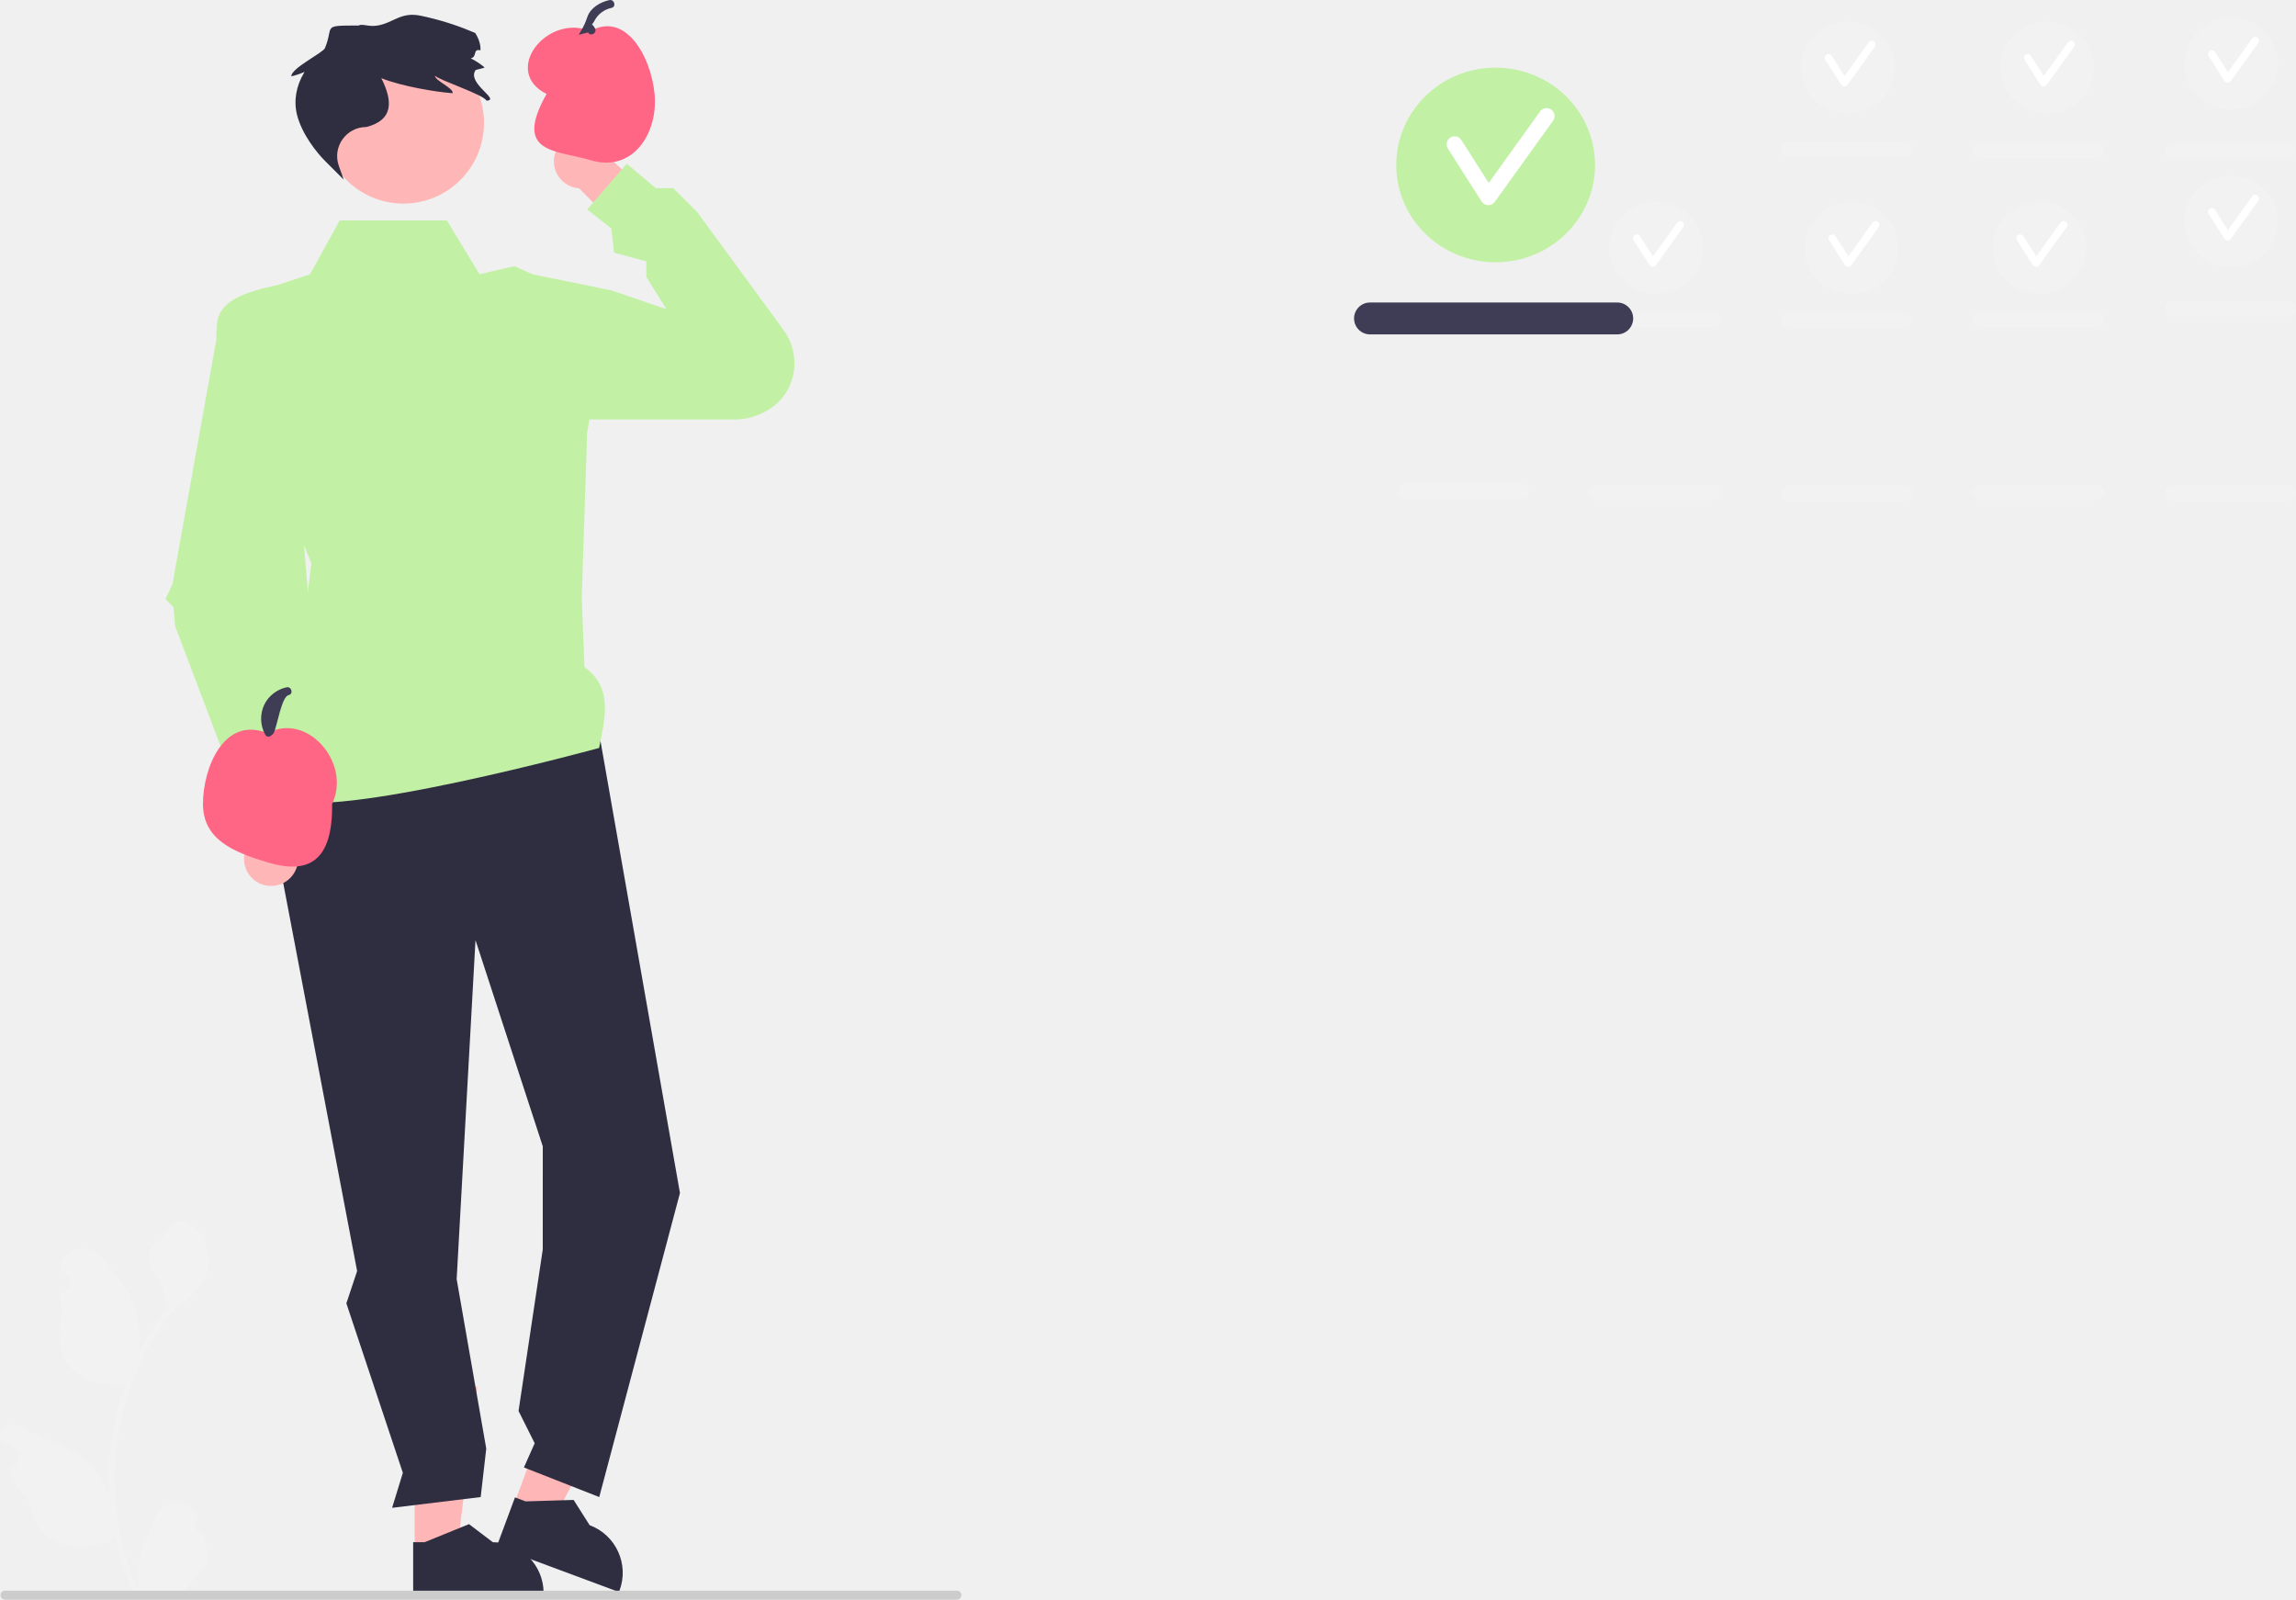
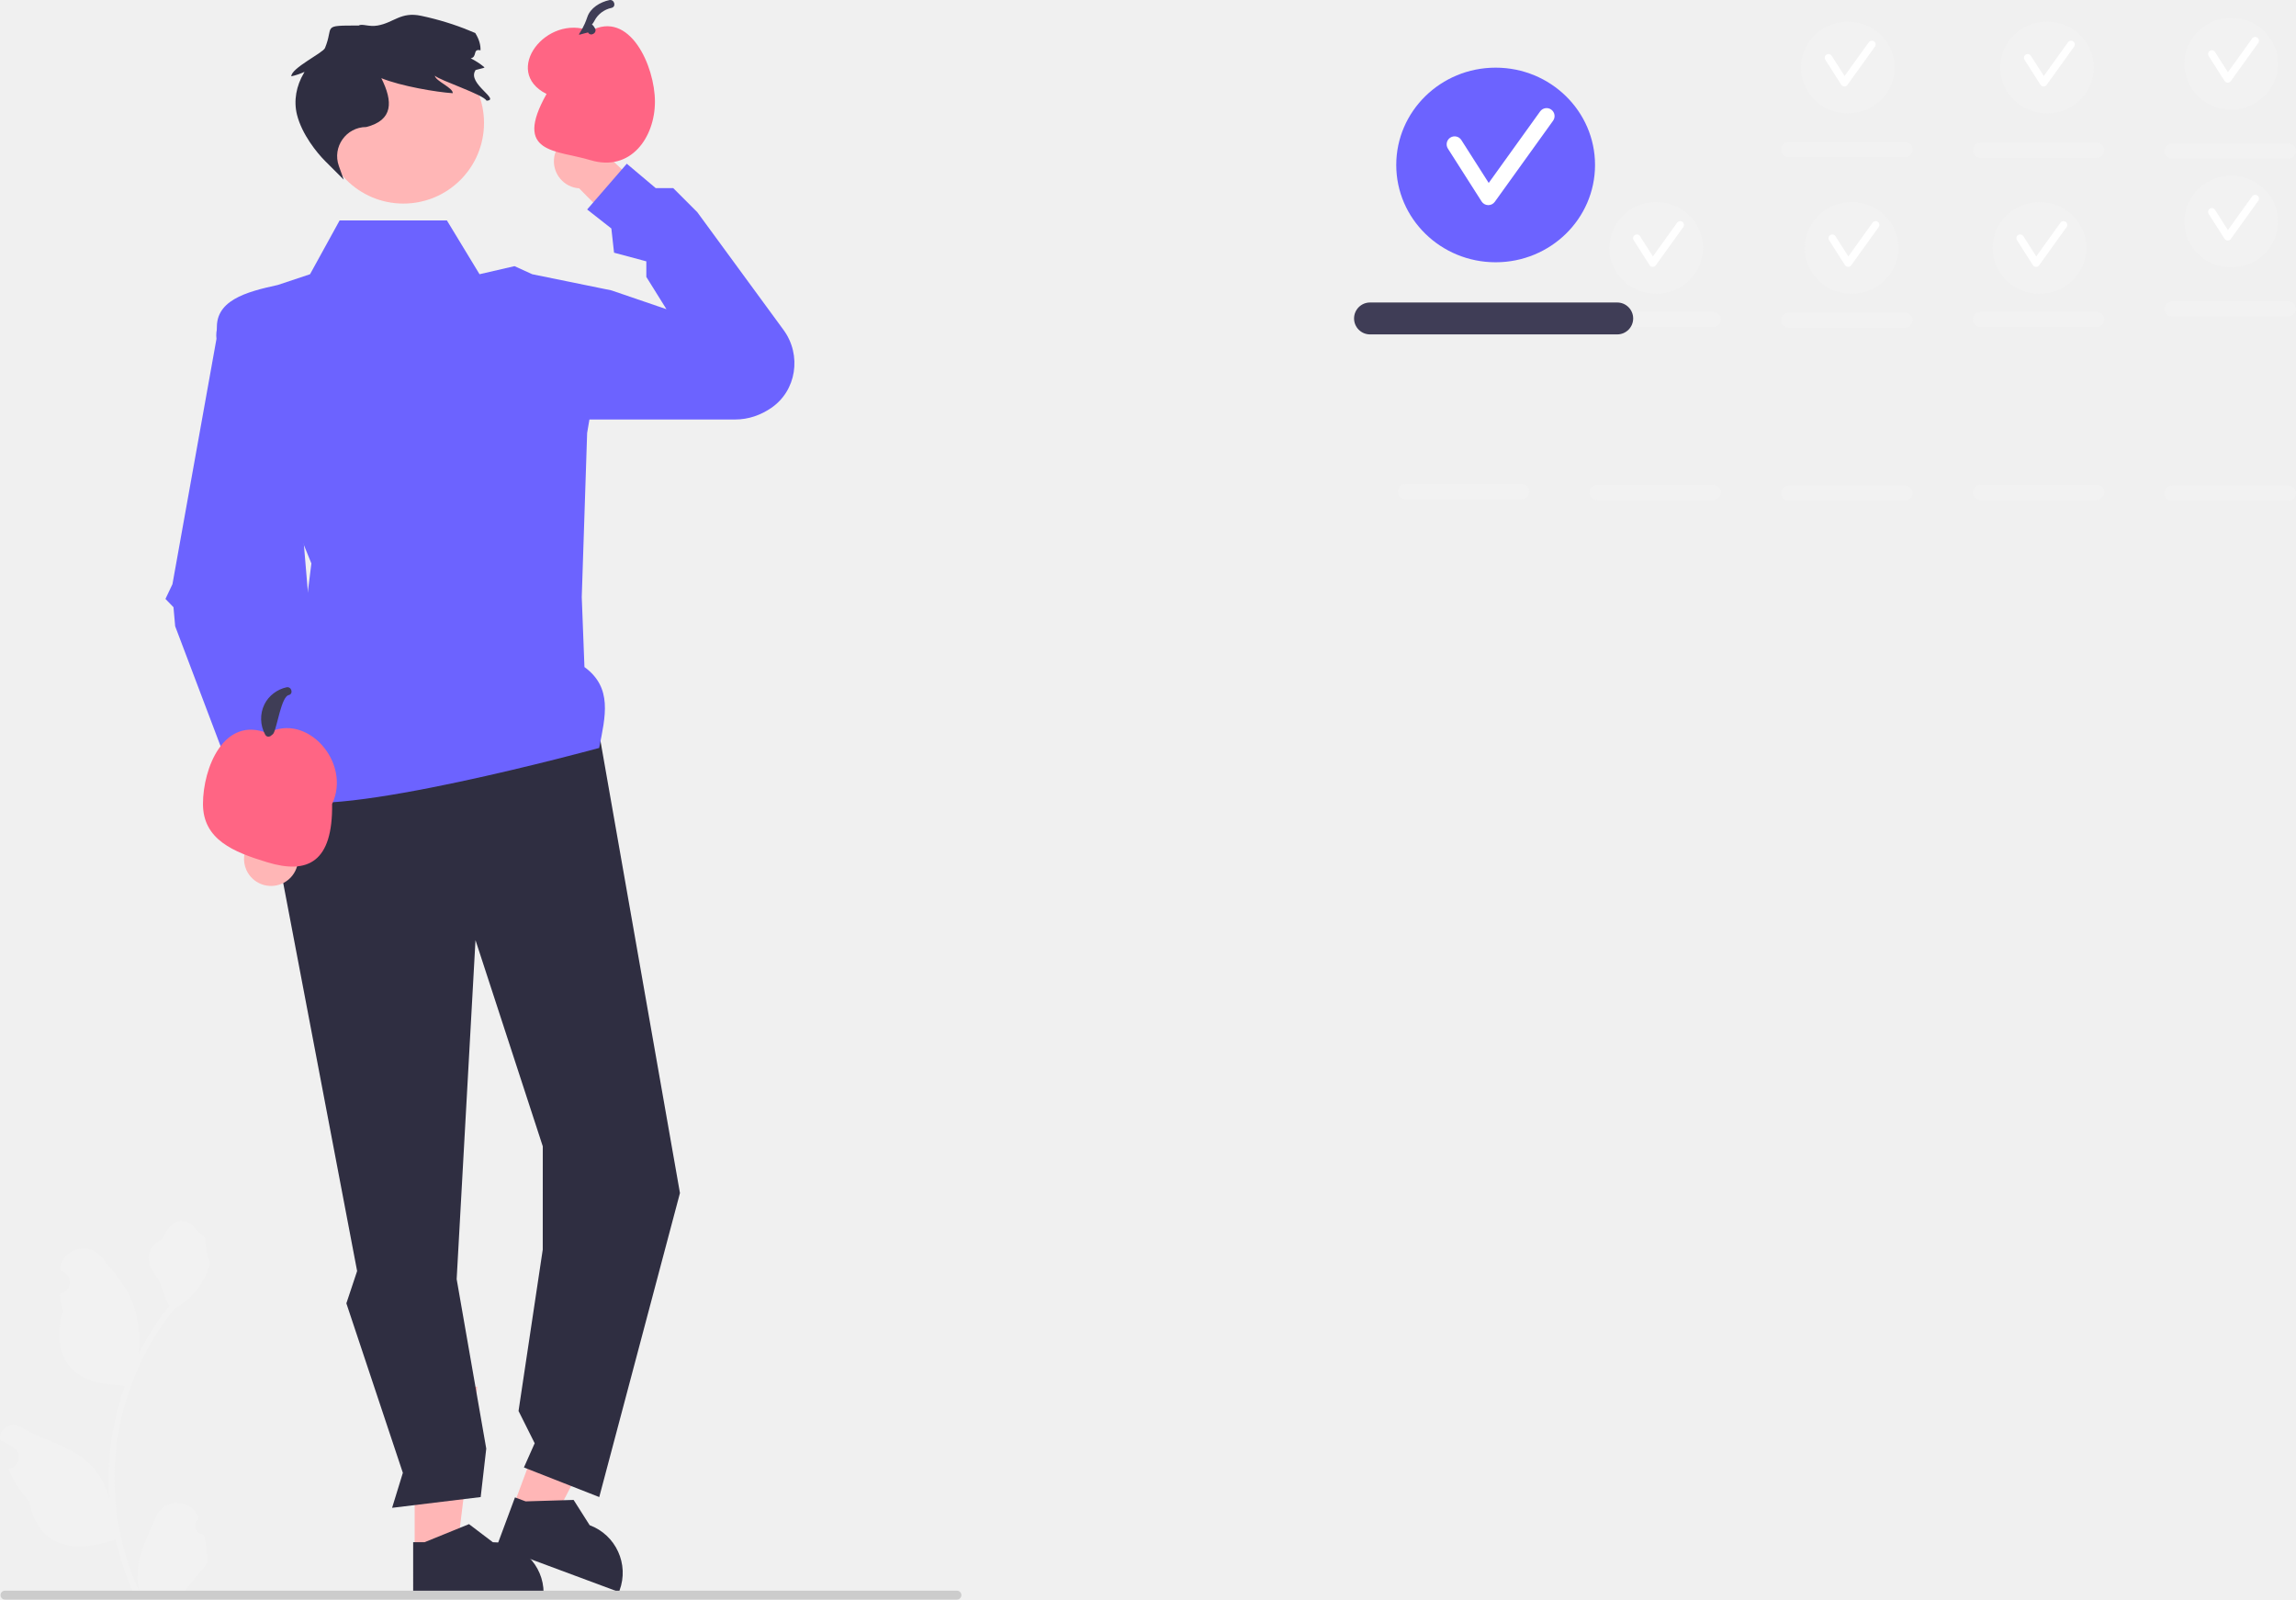
<svg xmlns="http://www.w3.org/2000/svg" width="610.927" height="425.59" viewBox="0 0 610.927 425.59">
  <path d="M161.617,41.425l15.646,14.749-7.179,10.113-15.987-16.183c-.693-.047-1.391-.194-2.074-.454-3.715-1.414-5.581-5.571-4.167-9.286,1.414-3.715,5.571-5.581,9.286-4.167,2.369,.901,3.981,2.92,4.475,5.227h0Z" fill="#ffb6b6" />
  <g>
    <polygon points="110.333 412.494 121.62 412.493 126.989 368.957 110.331 368.958 110.333 412.494" fill="#ffb6b6" />
    <path d="M109.936,424.269l34.709-.001v-.439c-0-7.461-6.049-13.509-13.51-13.51h-.001l-6.34-4.81-11.829,4.811-3.03,0,.001,13.949h-0Z" fill="#2f2e41" />
  </g>
  <g>
    <polygon points="136.641 400.575 147.22 404.509 167.431 365.576 151.817 359.77 136.641 400.575" fill="#ffb6b6" />
    <path d="M132.164,411.472l32.532,12.099,.153-.411c2.601-6.993-.96-14.77-7.952-17.372l-.001-0-4.265-6.718-12.764,.385-2.84-1.056-4.862,13.074-0,0Z" fill="#2f2e41" />
  </g>
  <polygon points="158.018 187.134 180.925 317.417 159.45 398.306 139.406 390.432 142.269 383.989 137.974 375.399 144.417 332.449 144.427 305 126.521 250.128 121.51 340.323 129.384 385.421 127.902 398.306 104.33 401.17 107.193 391.864 92.161 346.766 95.024 338.176 74.981 232.948 79.992 199.304 158.018 187.134" fill="#2f2e41" />
-   <path d="M90.371,58.642h28.538l8.686,14.317,9.306-2.148,4.715,2.148,21.055,4.295-6.443,37.939-1.432,43.666,.716,18.612c7.526,5.499,5.583,13.078,3.914,21.529,0,0-71.919,19.668-83.372,13.386v-8.117l6.8-54.358-25.054-61.562c-1.099-8.428,7.805-10.705,16.106-12.527h0l8.59-2.863,7.874-14.317h0Z" fill="#c2f1a5" />
-   <path d="M156.228,82.264l6.443-5.011,14.658,5.011-5.352-8.59v-4.14l-8.59-2.303-.716-6.443-6.443-5.053,10.55-12.175,7.704,6.493,4.653-.003,6.403,6.403,22.956,31.343c4.88,6.664,3.477,16.208-3.384,20.807-2.638,1.769-5.808,3.009-9.51,3.009h-40.591l1.22-29.349h-0Z" fill="#c2f1a5" />
+   <path d="M90.371,58.642h28.538l8.686,14.317,9.306-2.148,4.715,2.148,21.055,4.295-6.443,37.939-1.432,43.666,.716,18.612c7.526,5.499,5.583,13.078,3.914,21.529,0,0-71.919,19.668-83.372,13.386v-8.117l6.8-54.358-25.054-61.562c-1.099-8.428,7.805-10.705,16.106-12.527h0l8.59-2.863,7.874-14.317h0Z" fill="#6c63ff" />
+   <path d="M156.228,82.264l6.443-5.011,14.658,5.011-5.352-8.59v-4.14l-8.59-2.303-.716-6.443-6.443-5.053,10.55-12.175,7.704,6.493,4.653-.003,6.403,6.403,22.956,31.343c4.88,6.664,3.477,16.208-3.384,20.807-2.638,1.769-5.808,3.009-9.51,3.009h-40.591l1.22-29.349h-0Z" fill="#6c63ff" />
  <circle cx="107.34" cy="32.717" r="21.447" fill="#ffb6b6" />
  <g>
    <path d="M66.114,224.57l-.509-21.496,12.239-2.004-.271,22.746c.454,.526,.84,1.126,1.135,1.794,1.606,3.636-.039,7.885-3.675,9.492-3.636,1.606-7.885-.039-9.492-3.675-1.024-2.319-.722-4.884,.572-6.857Z" fill="#ffb6b6" />
-     <path d="M65.753,81.48h0c-4.828-.277-8.732,3.88-8.153,8.682l-11.713,65.264-1.863,3.922,2.136,2.206,.449,5.057,17.834,47.1,22.286,.825-8.302-98.536-5.771-29.278c-1.021-2.989-3.75-5.061-6.903-5.242v-0Z" fill="#c2f1a5" />
+     <path d="M65.753,81.48h0c-4.828-.277-8.732,3.88-8.153,8.682l-11.713,65.264-1.863,3.922,2.136,2.206,.449,5.057,17.834,47.1,22.286,.825-8.302-98.536-5.771-29.278c-1.021-2.989-3.75-5.061-6.903-5.242v-0Z" fill="#6c63ff" />
  </g>
  <g>
    <path d="M88.368,213.893c.214,15.476-6.443,18.782-17.18,15.544-9.084-2.74-17.18-6.056-17.18-15.544s5.522-23.52,17.18-18.816c10.431-5.727,22.413,7.845,17.18,18.816Z" fill="#ff6584" />
    <path d="M70.569,195.463c-1.371-2.495-1.465-5.544-.191-8.098,1.134-2.276,3.381-3.97,5.857-4.503,1.348-.29,1.923,1.78,.571,2.071-1.924,.414-3.05,8.328-3.972,10.077-.992,1.881-1.425-2.477-.41-.63,.666,1.212-1.188,2.297-1.854,1.084h0Z" fill="#3f3d56" />
  </g>
  <g>
    <path d="M174.268,27.06c0,9.488-6.443,18.782-17.18,15.544-9.084-2.74-20.661-1.604-11.661-17.604-12-6,.003-21.46,11.661-16.756,10.431-5.727,17.18,9.328,17.18,18.816Z" fill="#ff6584" />
    <path d="M156.469,8.629c-4.178,.978-2.031,1.399-.191-4.098,.807-2.412,3.381-3.97,5.857-4.503,1.348-.29,1.923,1.78,.571,2.071-1.924,.414-3.576,1.622-4.499,3.37-.992,1.881-.898,.23,.117,2.077,.666,1.212-1.188,2.297-1.854,1.084h0Z" fill="#3f3d56" />
  </g>
  <path d="M54.259,408.257c-2.066,.129-3.208-2.437-1.645-3.933l.155-.618c-.02-.05-.041-.099-.062-.148-2.089-4.982-9.17-4.947-11.241,.042-1.839,4.428-4.179,8.864-4.756,13.546-.258,2.067-.142,4.172,.316,6.2-4.308-9.411-6.575-19.687-6.575-30.021,0-2.597,.142-5.193,.433-7.783,.239-2.119,.568-4.224,.995-6.31,2.306-11.277,7.299-22.018,14.5-30.99,3.462-1.892,6.349-4.851,8.093-8.397,.626-1.279,1.117-2.655,1.35-4.056-.394,.052-1.486-5.949-1.188-6.317-.549-.833-1.532-1.247-2.131-2.06-2.982-4.043-7.091-3.337-9.236,2.157-4.582,2.313-4.627,6.148-1.815,9.837,1.789,2.347,2.035,5.522,3.604,8.035-.162,.207-.329,.407-.491,.614-2.961,3.798-5.522,7.88-7.681,12.169,.61-4.766-.291-10.508-1.826-14.21-1.748-4.217-5.025-7.769-7.91-11.415-3.466-4.379-10.573-2.468-11.184,3.083-.006,.054-.012,.107-.017,.161,.429,.242,.848,.499,1.259,.77,2.339,1.547,1.531,5.174-1.241,5.602l-.063,.01c.155,1.544,.42,3.074,.807,4.579-3.702,14.316,4.29,19.53,15.701,19.764,.252,.129,.497,.258,.749,.381-1.156,3.255-2.08,6.594-2.764,9.979-.614,2.99-1.04,6.013-1.279,9.049-.297,3.83-.271,7.68,.052,11.503l-.019-.136c-.82-4.211-3.107-8.145-6.427-10.87-4.946-4.063-11.933-5.559-17.268-8.824-2.568-1.572-5.859,.459-5.411,3.437l.022,.143c.794,.323,1.569,.698,2.319,1.117,.429,.242,.848,.499,1.259,.77,2.339,1.547,1.531,5.174-1.241,5.602l-.063,.01c-.045,.006-.084,.013-.129,.019,1.363,3.236,3.262,6.239,5.639,8.829,2.315,12.497,12.256,13.683,22.89,10.044h.006c1.163,5.064,2.861,10.011,5.044,14.726h18.02c.065-.2,.123-.407,.181-.607-1.666,.103-3.346,.006-4.986-.297,1.337-1.641,2.674-3.294,4.011-4.935,.032-.032,.058-.065,.084-.097,.678-.84,1.363-1.673,2.041-2.512l0-.001c.042-2.578-.267-5.147-.879-7.64l-.001-0v-0Z" fill="#f2f2f2" />
  <path d="M255.81,424.4c0,.66-.53,1.19-1.19,1.19H1.33c-.66,0-1.19-.53-1.19-1.19s.53-1.19,1.19-1.19H254.62c.66,0,1.19,.53,1.19,1.19Z" fill="#ccc" />
  <path d="M508.927,39.792c0-1.103-.897-2-2-2h-31c-1.103,0-2,.897-2,2s.897,2,2,2h31c1.103,0,2-.897,2-2Z" fill="#f2f2f2" />
  <path d="M559.927,40c0-1.103-.897-2-2-2h-31c-1.103,0-2,.897-2,2s.897,2,2,2h31c1.103,0,2-.897,2-2Z" fill="#f2f2f2" />
  <path d="M610.927,40.208c0-1.103-.897-2-2-2h-31c-1.103,0-2,.897-2,2s.897,2,2,2h31c1.103,0,2-.897,2-2Z" fill="#f2f2f2" />
  <path d="M559.927,85c0-1.103-.897-2-2-2h-31c-1.103,0-2,.897-2,2s.897,2,2,2h31c1.103,0,2-.897,2-2Z" fill="#f2f2f2" />
  <path d="M457.927,85c0-1.103-.897-2-2-2h-31c-1.103,0-2,.897-2,2s.897,2,2,2h31c1.103,0,2-.897,2-2Z" fill="#f2f2f2" />
  <path d="M508.927,85.208c0-1.103-.897-2-2-2h-31c-1.103,0-2,.897-2,2s.897,2,2,2h31c1.103,0,2-.897,2-2Z" fill="#f2f2f2" />
  <path d="M559.927,131c0-1.103-.897-2-2-2h-31c-1.103,0-2,.897-2,2s.897,2,2,2h31c1.103,0,2-.897,2-2Z" fill="#f2f2f2" />
  <path d="M610.927,131.208c0-1.103-.897-2-2-2h-31c-1.103,0-2,.897-2,2s.897,2,2,2h31c1.103,0,2-.897,2-2Z" fill="#f2f2f2" />
  <path d="M406.927,130.792c0-1.103-.897-2-2-2h-31c-1.103,0-2,.897-2,2s.897,2,2,2h31c1.103,0,2-.897,2-2Z" fill="#f2f2f2" />
  <path d="M457.927,131c0-1.103-.897-2-2-2h-31c-1.103,0-2,.897-2,2s.897,2,2,2h31c1.103,0,2-.897,2-2Z" fill="#f2f2f2" />
  <path d="M508.927,131.208c0-1.103-.897-2-2-2h-31c-1.103,0-2,.897-2,2s.897,2,2,2h31c1.103,0,2-.897,2-2Z" fill="#f2f2f2" />
  <g>
    <ellipse cx="491.681" cy="17.962" rx="12.463" ry="12.201" fill="#f2f2f2" />
    <path d="M490.762,23l-.028-0c-.332-.009-.637-.182-.815-.462l-4.225-6.625c-.297-.466-.16-1.084,.306-1.381,.465-.295,1.083-.16,1.381,.306l3.431,5.38,6.447-8.968c.323-.449,.949-.55,1.396-.229,.449,.322,.551,.947,.229,1.396l-7.308,10.167c-.188,.262-.491,.416-.812,.416h0Z" fill="#fff" />
  </g>
  <g>
    <ellipse cx="544.681" cy="17.962" rx="12.463" ry="12.201" fill="#f2f2f2" />
    <path d="M543.762,23l-.028-0c-.332-.009-.637-.182-.815-.462l-4.225-6.625c-.297-.466-.16-1.084,.306-1.381,.465-.295,1.083-.16,1.381,.306l3.431,5.38,6.447-8.968c.323-.449,.949-.55,1.396-.229,.449,.322,.551,.947,.229,1.396l-7.308,10.167c-.188,.262-.491,.416-.812,.416h0Z" fill="#fff" />
  </g>
  <g>
    <ellipse cx="593.681" cy="16.962" rx="12.463" ry="12.201" fill="#f2f2f2" />
    <path d="M592.762,22l-.028-0c-.332-.009-.637-.182-.815-.462l-4.225-6.625c-.297-.466-.16-1.084,.306-1.381,.465-.295,1.083-.16,1.381,.306l3.431,5.38,6.447-8.968c.323-.449,.949-.55,1.396-.229,.449,.322,.551,.947,.229,1.396l-7.308,10.167c-.188,.262-.491,.416-.812,.416h0Z" fill="#fff" />
  </g>
  <path d="M610.927,82.208c0-1.103-.897-2-2-2h-31c-1.103,0-2,.897-2,2s.897,2,2,2h31c1.103,0,2-.897,2-2Z" fill="#f2f2f2" />
  <g>
    <ellipse cx="593.681" cy="58.962" rx="12.463" ry="12.201" fill="#f2f2f2" />
    <path d="M592.762,64l-.028-0c-.332-.009-.637-.182-.815-.462l-4.225-6.625c-.297-.466-.16-1.084,.306-1.381,.465-.295,1.083-.16,1.381,.306l3.431,5.38,6.447-8.968c.323-.449,.949-.55,1.396-.229,.449,.322,.551,.947,.229,1.396l-7.308,10.167c-.188,.262-.491,.416-.812,.416Z" fill="#fff" />
  </g>
  <g>
    <ellipse cx="542.681" cy="65.962" rx="12.463" ry="12.201" fill="#f2f2f2" />
    <path d="M541.762,71l-.028-0c-.332-.009-.637-.182-.815-.462l-4.225-6.625c-.297-.466-.16-1.084,.306-1.381,.465-.295,1.083-.16,1.381,.306l3.431,5.38,6.447-8.968c.323-.449,.949-.55,1.396-.229,.449,.322,.551,.947,.229,1.396l-7.308,10.167c-.188,.262-.491,.416-.812,.416Z" fill="#fff" />
  </g>
  <g>
    <ellipse cx="492.681" cy="65.962" rx="12.463" ry="12.201" fill="#f2f2f2" />
    <path d="M491.762,71l-.028-0c-.332-.009-.637-.182-.815-.462l-4.225-6.625c-.297-.466-.16-1.084,.306-1.381,.465-.295,1.083-.16,1.381,.306l3.431,5.38,6.447-8.968c.323-.449,.949-.55,1.396-.229,.449,.322,.551,.947,.229,1.396l-7.308,10.167c-.188,.262-.491,.416-.812,.416Z" fill="#fff" />
  </g>
  <g>
    <ellipse cx="440.681" cy="65.962" rx="12.463" ry="12.201" fill="#f2f2f2" />
    <path d="M439.762,71l-.028-0c-.332-.009-.637-.182-.815-.462l-4.225-6.625c-.297-.466-.16-1.084,.306-1.381,.465-.295,1.083-.16,1.381,.306l3.431,5.38,6.447-8.968c.323-.449,.949-.55,1.396-.229,.449,.322,.551,.947,.229,1.396l-7.308,10.167c-.188,.262-.491,.416-.812,.416Z" fill="#fff" />
  </g>
  <path d="M434.56,84.726c0-2.341-1.903-4.244-4.244-4.244h-65.779c-2.341,0-4.244,1.903-4.244,4.244s1.903,4.244,4.244,4.244h65.779c2.341,0,4.244-1.903,4.244-4.244Z" fill="#3f3d56" />
  <g>
-     <ellipse cx="397.965" cy="43.889" rx="26.446" ry="25.889" fill="#c2f1a5" />
+     <ellipse cx="397.965" cy="43.889" rx="26.446" ry="25.889" fill="#6c63ff" />
    <path d="M396.016,54.578c-.02,0-.039,0-.059-.001-.703-.02-1.352-.386-1.73-.98l-8.964-14.058c-.63-.988-.34-2.3,.649-2.93,.987-.627,2.299-.34,2.93,.649l7.28,11.417,13.679-19.03c.686-.952,2.013-1.167,2.961-.485,.952,.684,1.169,2.01,.485,2.961l-15.507,21.573c-.399,.555-1.041,.884-1.723,.884v0Z" fill="#fff" />
  </g>
  <path d="M125.253,15.525c1.3,.64,2.52,1.44,3.62,2.36,.32,.27-2.71,.63-2.41,.91-2.15,3.46,6.81,7.79,3,8-.76-1.62-12.49-5.41-13.76-6.66,.18,1.44,4.93,3.23,4.76,4.66-4.27-.27-13.79-1.87-19-4,3.139,6.255,3.163,11.172-4,13h-0c-5.361,0-9.103,5.311-7.3,10.359l1.3,3.641-5-5c-2.079-2.079-6.107-6.999-7.432-12.251-.952-3.772-.176-7.724,1.805-11.072,.073-.124,.139-.243,.197-.357-1.13,.52-2.31,.92-3.52,1.19-.05-2.18,8.41-6.22,8.95-7.51,2.51-6.01-1.15-6,9-6,.875-.583,2.633,.413,5,0,4.356-.76,6.157-3.733,11.566-2.597,4.668,.981,9.21,2.42,12.732,3.888l1.702,.709c1.03,1.65,1.45,3.19,1.39,4.59-.09-.02-.19-.04-.28-.05-1.77-.25-.58,1.81-2.32,2.19Z" fill="#2f2e41" />
</svg>
